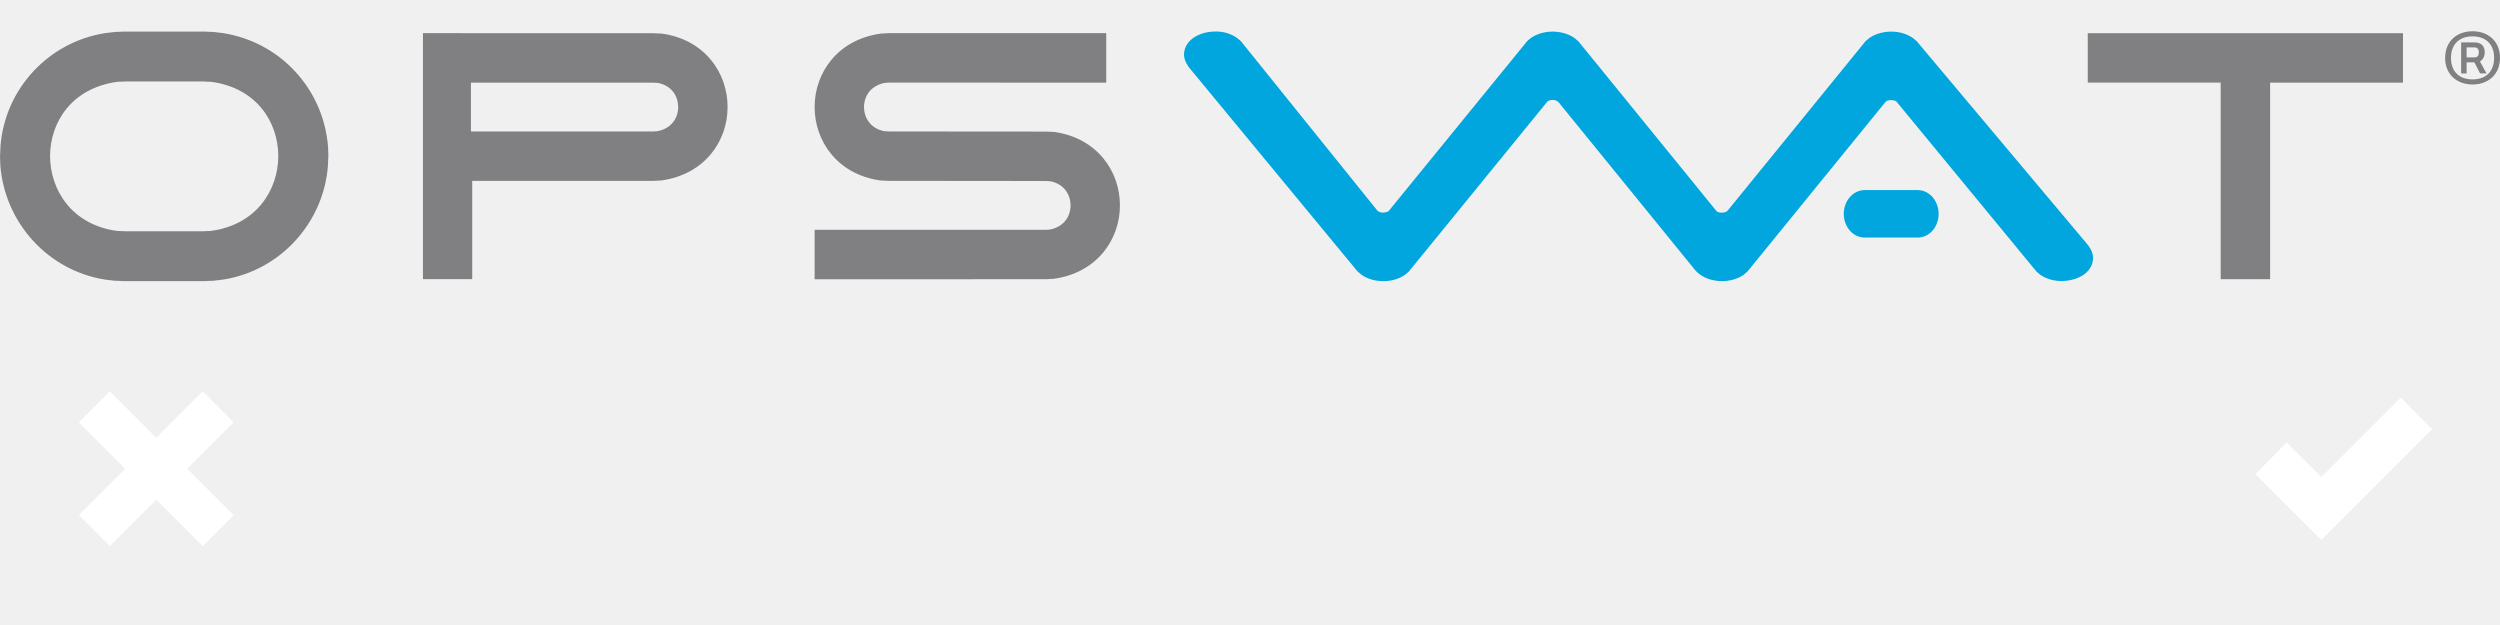
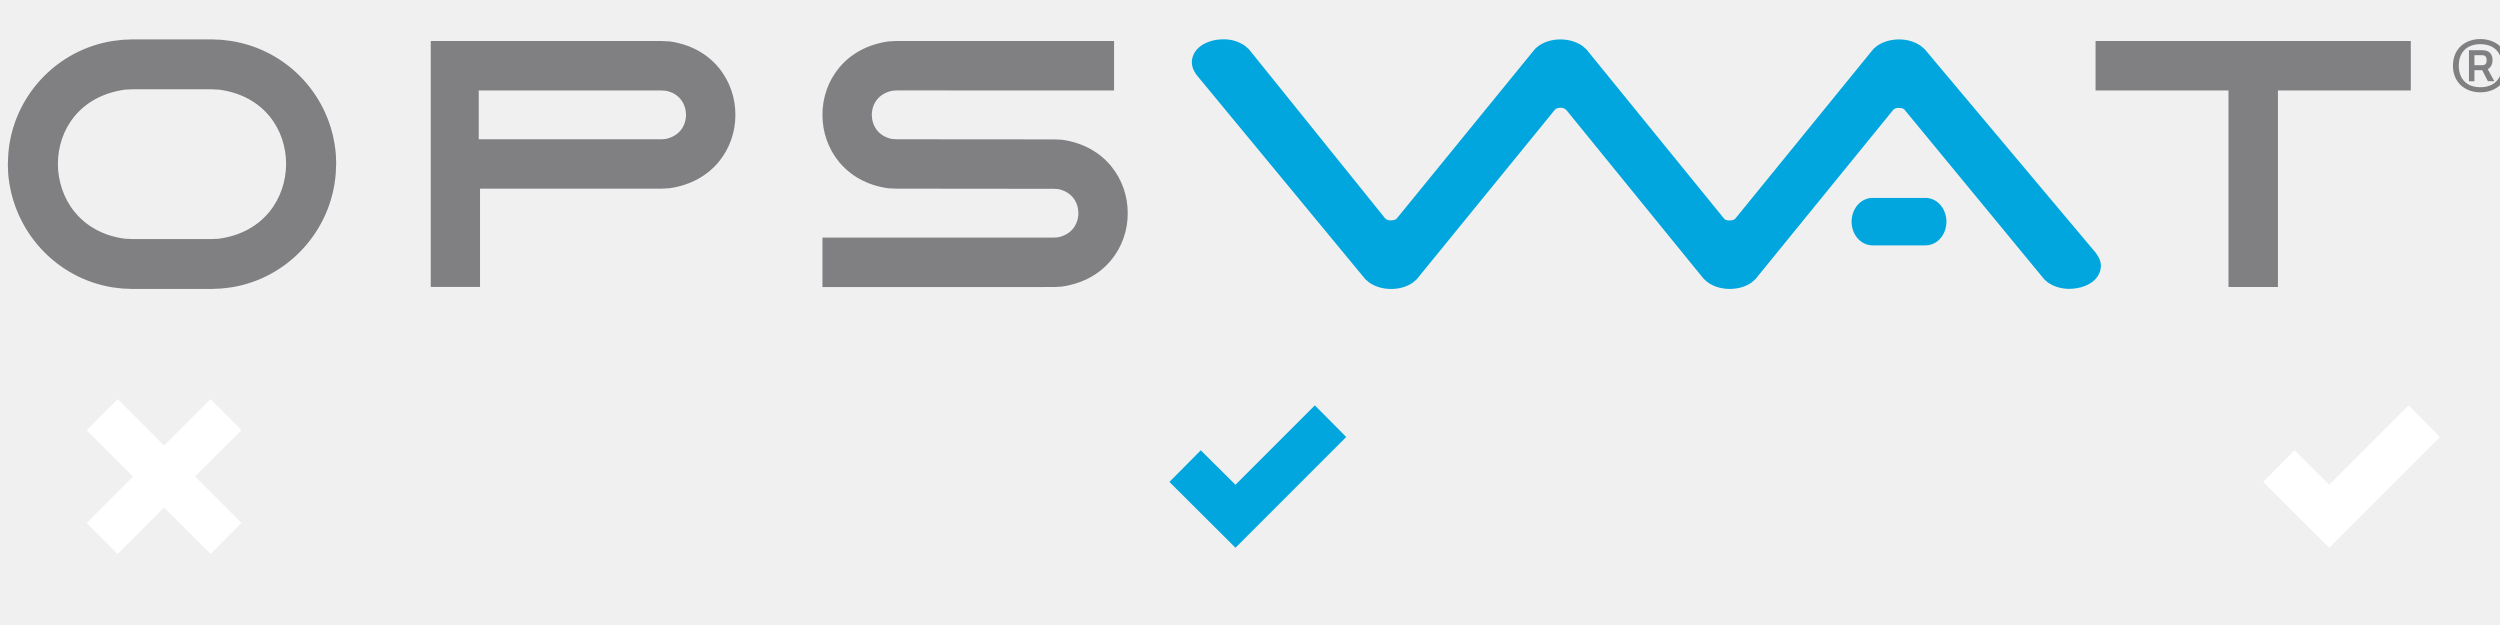
- <svg xmlns="http://www.w3.org/2000/svg" width="160" height="40" viewBox="0.5 0.5 160 40" enable-background="new 0.5 0.5 160 40">
+ <svg xmlns="http://www.w3.org/2000/svg" width="160" height="40" viewBox="0 0 160 40">
  <path fill="#fff" d="M15.453 33.47l-1.982 1.983-2.97-2.973-2.973 2.973-1.98-1.982 2.97-2.97-2.97-2.97 1.98-1.983L10.5 28.52l2.97-2.973 1.983 1.982-2.975 2.97 2.975 2.97zm133.617 1.585l-4.227-4.212 2.007-2.024 2.22 2.205 5.08-5.08 2.007 2.023-7.087 7.087z" />
  <path fill="#00A6DD" d="M109.035 17.843l-8.787-10.8s-.13-.148-.36-.148c-.28 0-.368.12-.368.12l-8.86 10.87-.25.21c-.41.278-.89.398-1.377.398-.49 0-.98-.12-1.4-.408l-.253-.217L76.578 4.793l-.142-.227c-.104-.186-.16-.39-.16-.61.02-.494.324-.876.702-1.1.38-.226.824-.336 1.314-.34.49-.003.958.117 1.39.42l.243.21 8.724 10.83s.13.14.36.13c.305-.01.372-.108.372-.108L98.24 3.132c.1-.104.245-.204.245-.204.406-.283.898-.404 1.38-.405.486 0 .98.125 1.398.405l.262.226 8.813 10.835s.08.132.363.12c.275-.004.354-.112.354-.112l8.844-10.865.254-.212c.41-.273.902-.396 1.386-.397.48 0 .972.122 1.386.41l.252.212 10.974 13.063.15.236c.095.175.155.368.156.575v.028c-.02.493-.323.874-.702 1.098-.38.227-.844.335-1.314.342-.46 0-.955-.115-1.385-.416l-.22-.19-8.972-10.89s-.1-.088-.35-.085c-.258.002-.34.116-.34.116l-8.84 10.86-.248.21c-.408.28-.9.398-1.383.4-.603-.005-1.222-.186-1.667-.65" />
  <path fill="#00A6DD" d="M119.837 15.704c-.78-.01-1.336-.718-1.336-1.518.002-.803.558-1.51 1.337-1.52h3.398c.78.01 1.334.718 1.336 1.52 0 .8-.555 1.51-1.335 1.518h-3.398z" />
-   <path fill="#808083" d="M14 15.28l-.47.02H8.474l-.49-.022c-2.868-.39-4.27-2.597-4.28-4.793.01-2.195 1.41-4.355 4.312-4.75l.47-.02h5.056l.49.024c2.868.388 4.27 2.55 4.28 4.745-.01 2.195-1.41 4.4-4.313 4.795m7.493-5.41v-.006c-.3-3.675-3.054-6.66-6.692-7.24l-.606-.075-.632-.027h-5.09l-.622.026-.62.072C3.59 3.192.81 6.2.53 9.86l-.026.625H.5l.023.614v.007c.298 3.674 3.053 6.705 6.69 7.286l.608.073.633.027h5.09l.622-.026.62-.073c3.64-.572 6.422-3.622 6.702-7.285l.026-.625h.003l-.023-.614zM134.116 2.623h20.175V5.79h-8.503v12.578H142.623V5.788h-8.507zM30.642 8.913l11.684.002.273-.022c.893-.186 1.297-.847 1.307-1.543-.01-.698-.416-1.362-1.28-1.54l-.3-.02H30.64v3.123zm-3.074 9.453V2.622l14.758.004.527.023c2.777.384 4.217 2.552 4.212 4.693v.03c-.003 2.135-1.443 4.29-4.24 4.677l-.498.026H30.722v6.29h-3.154zM67.964 8.944l-.526-.023-10.063-.008-.3-.02c-.865-.18-1.27-.843-1.28-1.54.01-.697.412-1.358 1.306-1.544l.275-.022L71.3 5.79V2.622H57.375l-.498.027c-2.797.385-4.238 2.54-4.24 4.676v.031c-.007 2.14 1.435 4.31 4.212 4.695l.525.023 10.064.01.3.02c.864.18 1.27.843 1.28 1.54-.01.697-.413 1.358-1.307 1.544l-.274.02h-14.8v3.165l14.8-.003.498-.026c2.797-.387 4.238-2.542 4.24-4.678V13.638c.005-2.142-1.435-4.31-4.214-4.696M156.99 4.202c0-1.095.787-1.702 1.754-1.702s1.755.608 1.755 1.702c0 1.094-.79 1.707-1.756 1.707-.967 0-1.755-.614-1.755-1.708m3.135 0c0-.877-.54-1.374-1.38-1.374-.84 0-1.38.497-1.38 1.374 0 .89.54 1.38 1.38 1.38.84 0 1.38-.49 1.38-1.38m-1.264.29h-.496v.71h-.35V3.213h.847c.5 0 .662.29.662.64 0 .23-.1.47-.307.575l.423.77h-.412l-.365-.707zm.012-.957h-.508v.64h.508c.232 0 .275-.18.275-.322 0-.138-.043-.318-.275-.318" />
+   <path fill="#808083" d="M14 15.28l-.47.02H8.474l-.49-.022c-2.868-.39-4.27-2.597-4.28-4.793.01-2.195 1.41-4.355 4.312-4.75l.47-.02h5.056l.49.024c2.868.388 4.27 2.55 4.28 4.745-.01 2.195-1.41 4.4-4.313 4.795m7.493-5.41v-.006c-.3-3.675-3.054-6.66-6.692-7.24l-.606-.075-.632-.027h-5.09l-.622.026-.62.072C3.59 3.192.81 6.2.53 9.86l-.026.625H.5l.023.614v.007c.298 3.674 3.053 6.705 6.69 7.286l.608.073.633.027h5.09l.622-.026.62-.073c3.64-.572 6.422-3.622 6.702-7.285l.026-.625h.003l-.023-.614zM134.116 2.623h20.175V5.79h-8.503v12.578H142.623V5.788h-8.507zM30.642 8.913l11.684.002.273-.022c.893-.186 1.297-.847 1.307-1.543-.01-.698-.416-1.362-1.28-1.54l-.3-.02H30.64v3.123zm-3.074 9.453V2.622l14.758.004.527.023c2.777.384 4.217 2.552 4.212 4.693v.03c-.003 2.135-1.443 4.29-4.24 4.677l-.498.026H30.722v6.29h-3.154zM67.964 8.944l-.526-.023-10.063-.008-.3-.02c-.865-.18-1.27-.843-1.28-1.54.01-.697.412-1.358 1.306-1.544l.275-.022L71.3 5.79V2.622H57.375l-.498.027c-2.797.385-4.238 2.54-4.24 4.676v.031c-.007 2.14 1.435 4.31 4.212 4.695l.525.023 10.064.01.3.02c.864.18 1.27.843 1.28 1.54-.01.697-.413 1.358-1.307 1.544l-.274.02h-14.8v3.165l14.8-.003.498-.026c2.797-.387 4.238-2.542 4.24-4.678V13.638c.005-2.142-1.435-4.31-4.214-4.696M156.99 4.202c0-1.095.787-1.702 1.754-1.702s1.755.608 1.755 1.702-.79 1.707-1.756 1.707c-.967 0-1.755-.614-1.755-1.708m3.135 0c0-.877-.54-1.374-1.38-1.374-.84 0-1.38.497-1.38 1.374 0 .89.54 1.38 1.38 1.38.84 0 1.38-.49 1.38-1.38m-1.264.29h-.496v.71h-.35V3.213h.847c.5 0 .662.29.662.64 0 .23-.1.47-.307.575l.423.77h-.412l-.365-.707zm.012-.957h-.508v.64h.508c.232 0 .275-.18.275-.322 0-.138-.043-.318-.275-.318" />
+   <path fill="#00A6DD" d="M79.07 35.055l-4.227-4.212 2.007-2.024 2.22 2.205 5.08-5.08 2.007 2.023z" />
</svg>
